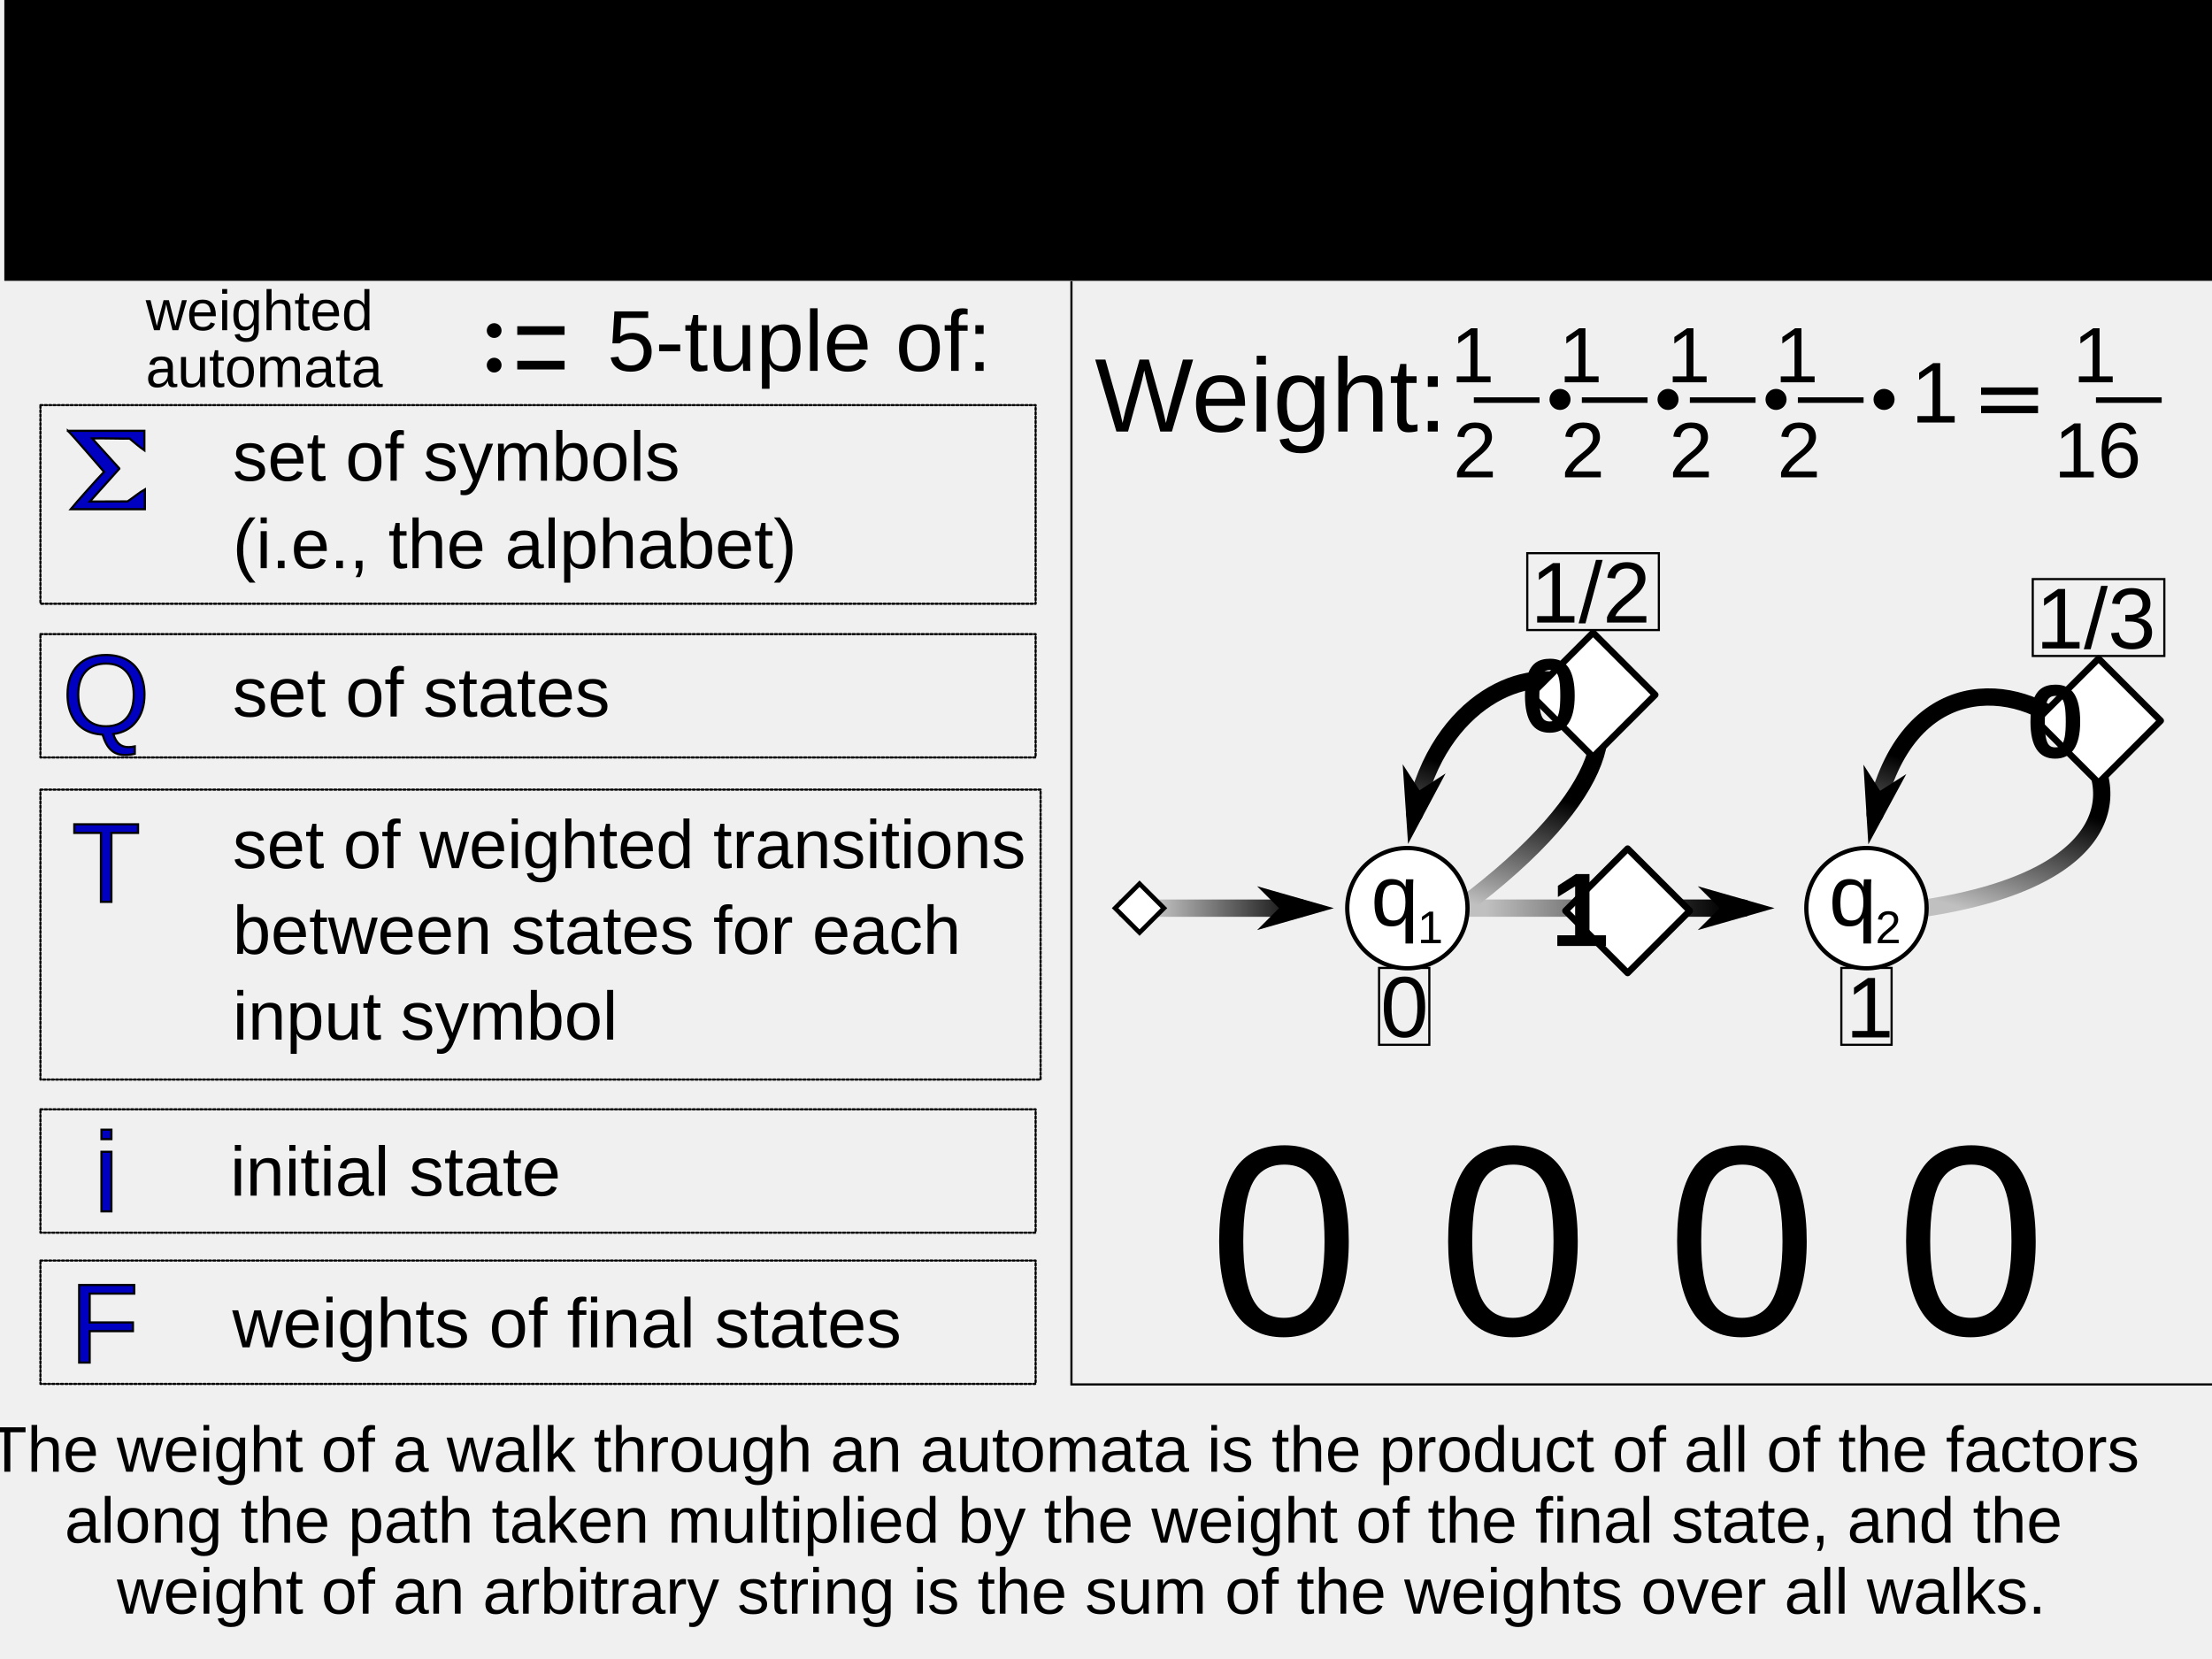
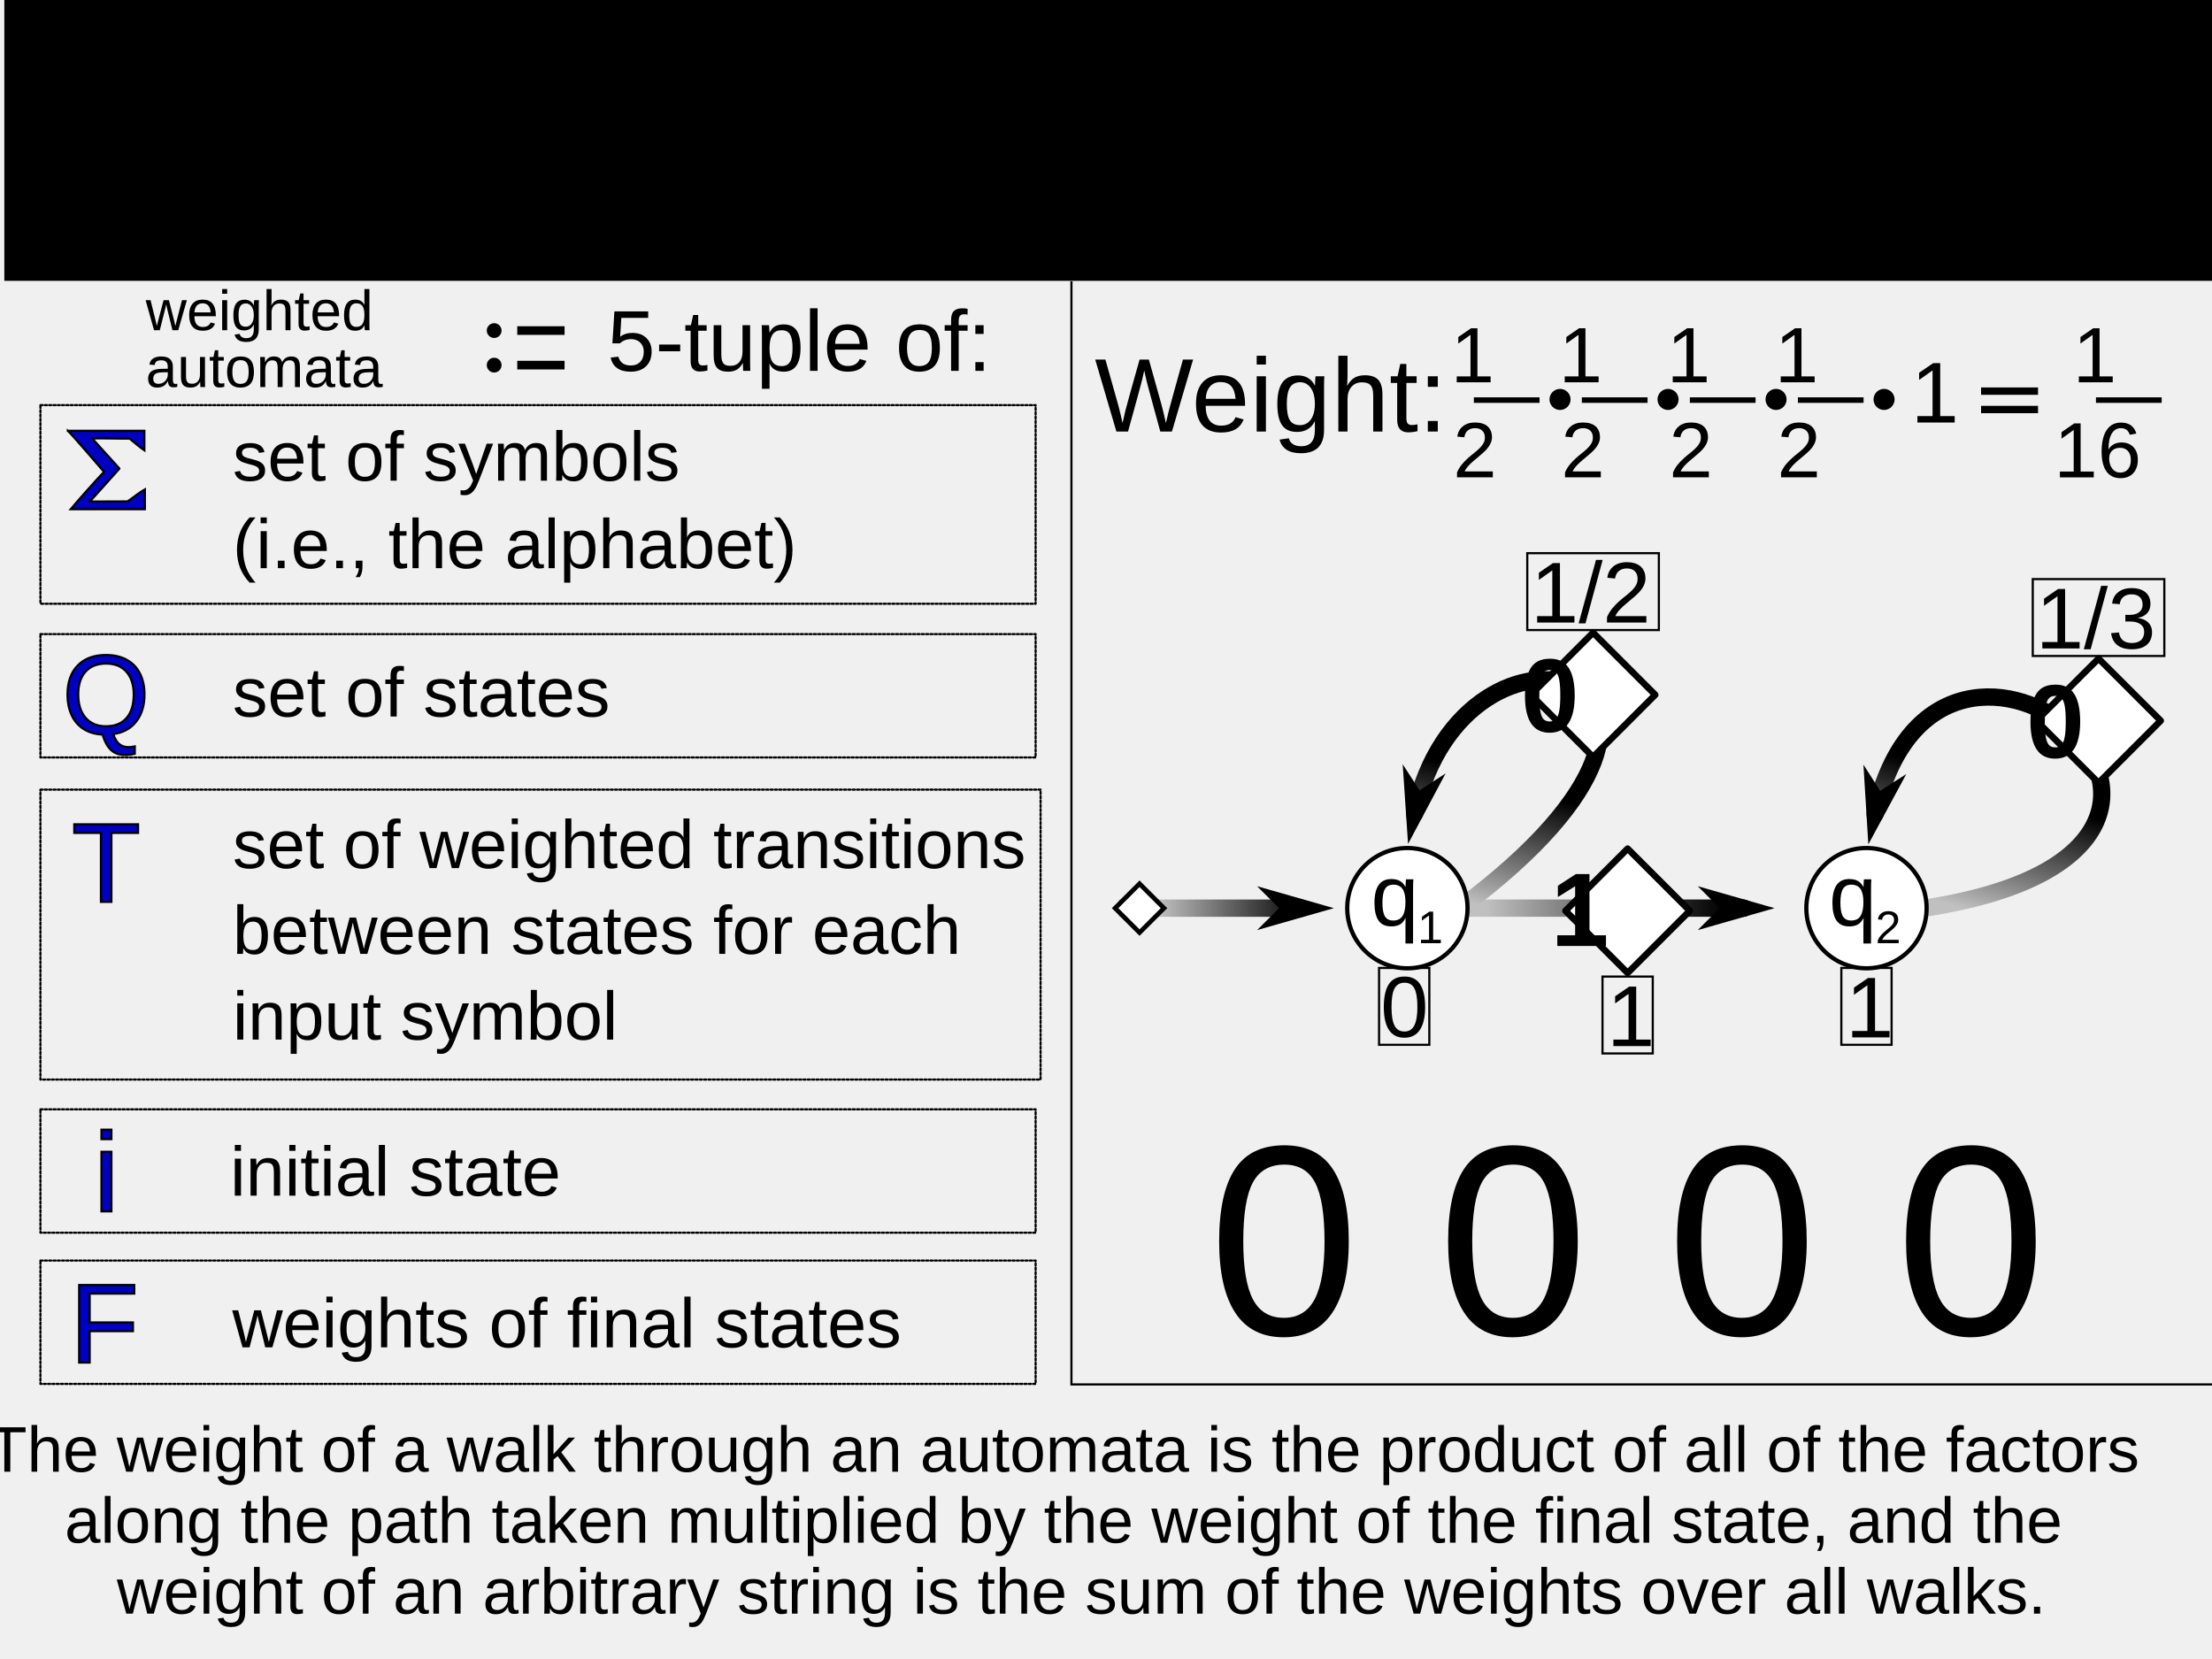
<svg xmlns="http://www.w3.org/2000/svg" xmlns:xlink="http://www.w3.org/1999/xlink" height="768" width="1024" id="svg2" version="1.1">
  <defs id="defs26765">
    <marker orient="auto" refY="0.0" refX="0.0" id="EmptyDiamondSstart" style="overflow:visible">
      <path id="path7055" d="M 0,-7.071 L -7.071,0 L 0,7.071 L 7.071,0 L 0,-7.071 z " style="fill-rule:evenodd;fill:#FFFFFF;stroke:#000000;stroke-width:1.0pt;marker-start:none" transform="scale(0.2) translate(6,0)" />
    </marker>
    <linearGradient id="linearGradient8340">
      <stop style="stop-color:#c0c0c0;stop-opacity:1;" offset="0" id="stop8342" />
      <stop style="stop-color:#000000;stop-opacity:1;" offset="1" id="stop8344" />
    </linearGradient>
    <marker orient="auto" refY="0.0" refX="0.0" id="Arrow1Send" style="overflow:visible;">
      <path id="path6948" d="M 0.0,0.0 L 5.0,-5.0 L -12.5,0.0 L 5.0,5.0 L 0.0,0.0 z " style="fill-rule:evenodd;stroke:#000000;stroke-width:1.0pt;marker-start:none;" transform="scale(0.2) rotate(180) translate(6,0)" />
-     </marker>
-     <marker orient="auto" refY="0.0" refX="0.0" id="EmptyDiamondM" style="overflow:visible">
-       <path id="path7043" d="M 0,-7.071 L -7.071,0 L 0,7.071 L 7.071,0 L 0,-7.071 z " style="fill-rule:evenodd;fill:#FFFFFF;stroke:#000000;stroke-width:1.0pt;marker-start:none" transform="scale(0.4)" />
-     </marker>
-     <marker orient="auto" refY="0.0" refX="0.0" id="Arrow1Mend" style="overflow:visible;">
-       <path id="path6942" d="M 0.0,0.0 L 5.0,-5.0 L -12.5,0.0 L 5.0,5.0 L 0.0,0.0 z " style="fill-rule:evenodd;stroke:#000000;stroke-width:1.0pt;marker-start:none;" transform="scale(0.4) rotate(180) translate(10,0)" />
    </marker>
    <linearGradient xlink:href="#linearGradient8340" id="linearGradient8346" x1="697.925" y1="320.413" x2="808.607" y2="320.413" gradientUnits="userSpaceOnUse" gradientTransform="translate(-10,100)" />
    <linearGradient xlink:href="#linearGradient8340" id="linearGradient8730" x1="546.186" y1="320.413" x2="614.607" y2="320.413" gradientUnits="userSpaceOnUse" gradientTransform="translate(-10,100)" />
    <linearGradient xlink:href="#linearGradient8340" id="linearGradient8736" gradientUnits="userSpaceOnUse" x1="697.925" y1="320.413" x2="715.146" y2="264.719" gradientTransform="translate(-10,100)" />
    <linearGradient xlink:href="#linearGradient8340" id="linearGradient8804" gradientUnits="userSpaceOnUse" x1="697.925" y1="320.413" x2="715.146" y2="264.719" gradientTransform="translate(210,100)" />
  </defs>
  <path id="path8792" d="m 890.975,420.413 c 183.313,-28.09 6.165,-175.799 -22.994,-43.487" style="fill:none;stroke:url(#linearGradient8804);stroke-width:8;stroke-linecap:round;stroke-linejoin:miter;stroke-miterlimit:4;stroke-opacity:1;stroke-dasharray:none;marker-start:none;marker-end:url(#Arrow1Send)" />
  <rect y="-3.0517578e-05" x="2" width="1022" style="fill:#000000;fill-opacity:1;stroke:none;display:inline" id="rect3686" height="130" />
  <path style="font-size:12px;fill:#0000c1;fill-opacity:1;stroke:#000000;stroke-opacity:1" id="path608" d="m 31.426,199.428 c 1.946,1.757 13.355,15.135 16.739,18.997 -3.385,3.525 -12.826,14.131 -15.424,17.294 l 34.329,0 0,-9.171 c -3.045,1.733 -5.063,3.625 -8.014,5.567 l -17.464,0.067 13.636,-15.198 0,-0.131 -12.559,-13.888 c 3.934,-0.149 15.493,0.201 17.344,0.074 1.897,1.584 4.566,3.881 6.818,5.429 l 0,-9.04 -35.406,0 z" />
  <text xml:space="preserve" style="font-size:32.4px;font-style:normal;font-variant:normal;font-weight:normal;font-stretch:normal;text-align:start;line-height:125%;letter-spacing:0px;word-spacing:0px;writing-mode:lr-tb;text-anchor:start;fill:#000000;fill-opacity:1;stroke:none;font-family:Arial;-inkscape-font-specification:Arial" x="107.695" y="222.516" id="text6268">
    <tspan x="107.695" y="222.516" id="tspan6272">set of symbols</tspan>
    <tspan x="107.695" y="263.016" id="tspan6276">(i.e., the alphabet)</tspan>
  </text>
  <text id="text6280" y="331.703" x="107.695" style="font-size:32.4px;font-style:normal;font-variant:normal;font-weight:normal;font-stretch:normal;text-align:start;line-height:125%;letter-spacing:0px;word-spacing:0px;writing-mode:lr-tb;text-anchor:start;fill:#000000;fill-opacity:1;stroke:none;font-family:Arial;-inkscape-font-specification:Arial" xml:space="preserve">
    <tspan id="tspan6284" y="331.703" x="107.695">set of states</tspan>
  </text>
  <text xml:space="preserve" style="font-size:52.181px;font-style:normal;font-variant:normal;font-weight:normal;font-stretch:normal;text-align:start;line-height:125%;letter-spacing:0px;word-spacing:0px;writing-mode:lr-tb;text-anchor:start;fill:#0000c1;fill-opacity:1;stroke:#000000;stroke-opacity:1;font-family:Arial;-inkscape-font-specification:Arial" x="28.789" y="339.653" id="text6288">
    <tspan id="tspan6290" x="28.789" y="339.653">Q</tspan>
  </text>
  <text xml:space="preserve" style="font-size:31.755px;font-style:normal;font-variant:normal;font-weight:normal;font-stretch:normal;text-align:start;line-height:125%;letter-spacing:0px;word-spacing:0px;writing-mode:lr-tb;text-anchor:start;fill:#000000;fill-opacity:1;stroke:none;font-family:Arial;-inkscape-font-specification:Arial" x="107.714" y="401.872" id="text6292">
    <tspan x="107.714" y="401.872" id="tspan6294">set of weighted transitions</tspan>
    <tspan x="107.714" y="441.566" id="tspan6300">between states for each</tspan>
    <tspan x="107.714" y="481.26" id="tspan6302">input symbol</tspan>
  </text>
  <text id="text6296" y="417.497" x="33.223" style="font-size:52.181px;font-style:normal;font-variant:normal;font-weight:normal;font-stretch:normal;text-align:start;line-height:125%;letter-spacing:0px;word-spacing:0px;writing-mode:lr-tb;text-anchor:start;fill:#0000c1;fill-opacity:1;stroke:#000000;stroke-opacity:1;font-family:Arial;-inkscape-font-specification:Arial" xml:space="preserve">
    <tspan y="417.497" x="33.223" id="tspan6298">T</tspan>
  </text>
  <text xml:space="preserve" style="font-size:52.181px;font-style:normal;font-variant:normal;font-weight:normal;font-stretch:normal;text-align:start;line-height:125%;letter-spacing:0px;word-spacing:0px;writing-mode:lr-tb;text-anchor:start;fill:#0000c1;fill-opacity:1;stroke:#000000;stroke-opacity:1;font-family:Arial;-inkscape-font-specification:Arial" x="43.491" y="560.774" id="text6304">
    <tspan id="tspan6306" x="43.491" y="560.774">i</tspan>
  </text>
  <text id="text6308" y="553.505" x="106.54" style="font-size:32.4px;font-style:normal;font-variant:normal;font-weight:normal;font-stretch:normal;text-align:start;line-height:125%;letter-spacing:0px;word-spacing:0px;writing-mode:lr-tb;text-anchor:start;fill:#000000;fill-opacity:1;stroke:none;font-family:Arial;-inkscape-font-specification:Arial" xml:space="preserve">
    <tspan id="tspan6314" y="553.505" x="106.54">initial state</tspan>
  </text>
  <text id="text6321" y="630.774" x="32.369" style="font-size:52.181px;font-style:normal;font-variant:normal;font-weight:normal;font-stretch:normal;text-align:start;line-height:125%;letter-spacing:0px;word-spacing:0px;writing-mode:lr-tb;text-anchor:start;fill:#0000c1;fill-opacity:1;stroke:#000000;stroke-opacity:1;font-family:Arial;-inkscape-font-specification:Arial" xml:space="preserve">
    <tspan y="630.774" x="32.369" id="tspan6323">F</tspan>
  </text>
  <text xml:space="preserve" style="font-size:32.4px;font-style:normal;font-variant:normal;font-weight:normal;font-stretch:normal;text-align:start;line-height:125%;letter-spacing:0px;word-spacing:0px;writing-mode:lr-tb;text-anchor:start;fill:#000000;fill-opacity:1;stroke:none;font-family:Arial;-inkscape-font-specification:Arial" x="107.521" y="623.703" id="text6325">
    <tspan x="107.521" y="623.703" id="tspan6327">weights of final states</tspan>
  </text>
  <path style="fill:none;stroke:#000000;stroke-width:1px;stroke-linecap:butt;stroke-linejoin:miter;stroke-opacity:1" d="m 496,130.178 0,510.715 529.936,0" id="path6329" />
  <g id="g9196">
    <text id="text5954" y="152.858" x="67.443" style="font-size:26.317px;font-style:normal;font-variant:normal;font-weight:normal;font-stretch:normal;text-align:start;line-height:100%;letter-spacing:0px;word-spacing:0px;writing-mode:lr-tb;text-anchor:start;fill:#000000;fill-opacity:1;stroke:none;font-family:Arial;-inkscape-font-specification:Arial" xml:space="preserve">
      <tspan id="tspan9168" x="67.443" y="152.858">weighted</tspan>
      <tspan id="tspan9170" x="67.443" y="179.175">automata</tspan>
    </text>
    <path transform="translate(-18.98249,-172.8602)" d="m 251.169,325.889 a 3.422,3.422 0 1 1 -6.844,0 3.422,3.422 0 1 1 6.844,0 z" id="path3066" style="fill:#000000;fill-opacity:1;stroke:none" />
    <path style="fill:#000000;fill-opacity:1;stroke:none" id="path3074" d="m 251.169,325.889 a 3.422,3.422 0 1 1 -6.844,0 3.422,3.422 0 1 1 6.844,0 z" transform="translate(-18.98249,-156.8602)" />
    <path id="path3070" d="m 239.455,153.028 21.9,0" style="fill:none;stroke:#000000;stroke-width:4;stroke-linecap:butt;stroke-linejoin:miter;stroke-miterlimit:4;stroke-opacity:1;stroke-dasharray:none" />
    <path style="fill:none;stroke:#000000;stroke-width:4;stroke-linecap:butt;stroke-linejoin:miter;stroke-miterlimit:4;stroke-opacity:1;stroke-dasharray:none" d="m 239.455,169.028 21.9,0" id="path3076" />
    <text xml:space="preserve" style="font-size:40px;font-style:normal;font-variant:normal;font-weight:normal;font-stretch:normal;text-align:start;line-height:125%;letter-spacing:0px;word-spacing:0px;writing-mode:lr-tb;text-anchor:start;fill:#000000;fill-opacity:1;stroke:none;font-family:Arial;-inkscape-font-specification:Arial" x="281.097" y="171.675" id="text6331">
      <tspan id="tspan6333" x="281.097" y="171.675">5-tuple of:</tspan>
    </text>
  </g>
  <rect style="fill:none;stroke:#000000;stroke-width:1;stroke-linecap:round;stroke-linejoin:round;stroke-miterlimit:4;stroke-opacity:1;stroke-dasharray:1, 1;stroke-dashoffset:0" id="rect6843" width="460.703" height="91.947" x="18.715" y="187.546" />
  <rect y="293.546" x="18.715" height="57.104" width="460.703" id="rect6845" style="fill:none;stroke:#000000;stroke-width:1;stroke-linecap:round;stroke-linejoin:round;stroke-miterlimit:4;stroke-opacity:1;stroke-dasharray:1, 1;stroke-dashoffset:0" />
  <rect y="365.546" x="18.715" height="134.212" width="463.002" id="rect6847" style="fill:none;stroke:#000000;stroke-width:1;stroke-linecap:round;stroke-linejoin:round;stroke-miterlimit:4;stroke-opacity:1;stroke-dasharray:1, 1;stroke-dashoffset:0" />
  <rect style="fill:none;stroke:#000000;stroke-width:1;stroke-linecap:round;stroke-linejoin:round;stroke-miterlimit:4;stroke-opacity:1;stroke-dasharray:1, 1;stroke-dashoffset:0" id="rect6849" width="460.703" height="57.104" x="18.715" y="513.546" />
  <rect y="583.546" x="18.715" height="57.104" width="460.703" id="rect6851" style="fill:none;stroke:#000000;stroke-width:1;stroke-linecap:round;stroke-linejoin:round;stroke-miterlimit:4;stroke-opacity:1;stroke-dasharray:1, 1;stroke-dashoffset:0" />
  <text xml:space="preserve" style="font-size:29.866px;font-style:normal;font-variant:normal;font-weight:normal;font-stretch:normal;text-align:center;line-height:110%;letter-spacing:0px;word-spacing:0px;writing-mode:lr-tb;text-anchor:middle;fill:#000000;fill-opacity:1;stroke:none;font-family:Arial;-inkscape-font-specification:Arial" x="513.079" y="681.287" id="text6853">
    <tspan x="513.079" y="681.287" id="tspan9156">The weight of a walk through an automata is the product of all of the factors</tspan>
    <tspan x="513.079" y="714.139" id="tspan9160">along the path taken multiplied by the weight of the final state, and the</tspan>
    <tspan x="513.079" y="746.991" id="tspan9162">weight of an arbitrary string is the sum of the weights over all walks.</tspan>
  </text>
  <path transform="matrix(0.6561,0,0,0.6561,484.1704,267.6652)" style="fill:#ffffff;fill-opacity:1;stroke:#000000;stroke-width:3;stroke-linecap:round;stroke-linejoin:round;stroke-miterlimit:4;stroke-opacity:1;stroke-dasharray:none;stroke-dashoffset:0" id="path6910" d="m 621.42,232.812 a 42.432,42.432 0 1 1 -84.864,0 42.432,42.432 0 1 1 84.864,0 z" />
  <text xml:space="preserve" style="font-size:125.537px;font-style:normal;font-variant:normal;font-weight:normal;font-stretch:normal;text-align:start;line-height:125%;letter-spacing:0px;word-spacing:0px;writing-mode:lr-tb;text-anchor:start;fill:#000000;fill-opacity:1;stroke:none;font-family:Arial;-inkscape-font-specification:Arial" x="559.48" y="617.846" id="text6912">
    <tspan id="tspan6914" x="559.48" y="617.846">0</tspan>
  </text>
  <text id="text6916" y="617.846" x="665.48" style="font-size:125.537px;font-style:normal;font-variant:normal;font-weight:normal;font-stretch:normal;text-align:start;line-height:125%;letter-spacing:0px;word-spacing:0px;writing-mode:lr-tb;text-anchor:start;fill:#000000;fill-opacity:1;stroke:none;font-family:Arial;-inkscape-font-specification:Arial" xml:space="preserve">
    <tspan y="617.846" x="665.48" id="tspan6918">0</tspan>
  </text>
  <text xml:space="preserve" style="font-size:125.537px;font-style:normal;font-variant:normal;font-weight:normal;font-stretch:normal;text-align:start;line-height:125%;letter-spacing:0px;word-spacing:0px;writing-mode:lr-tb;text-anchor:start;fill:#000000;fill-opacity:1;stroke:none;font-family:Arial;-inkscape-font-specification:Arial" x="771.48" y="617.846" id="text6920">
    <tspan id="tspan6922" x="771.48" y="617.846">0</tspan>
  </text>
  <text id="text6924" y="617.846" x="877.48" style="font-size:125.537px;font-style:normal;font-variant:normal;font-weight:normal;font-stretch:normal;text-align:start;line-height:125%;letter-spacing:0px;word-spacing:0px;writing-mode:lr-tb;text-anchor:start;fill:#000000;fill-opacity:1;stroke:none;font-family:Arial;-inkscape-font-specification:Arial" xml:space="preserve">
    <tspan y="617.846" x="877.48" id="tspan6926">0</tspan>
  </text>
  <path style="fill:none;stroke:url(#linearGradient8730);stroke-width:8;stroke-linecap:butt;stroke-linejoin:miter;stroke-miterlimit:4;stroke-opacity:1;stroke-dasharray:none;marker-start:url(#EmptyDiamondSstart);marker-end:url(#Arrow1Send)" d="m 517.925,420.413 85.282,0" id="path6928" />
  <path id="path7956" d="m 677.925,420.413 129.282,0" style="fill:none;stroke:url(#linearGradient8346);stroke-width:8;stroke-linecap:round;stroke-linejoin:miter;stroke-miterlimit:4;stroke-opacity:1;stroke-dasharray:none;marker-start:none;marker-end:url(#Arrow1Send)" />
  <path style="fill:none;stroke:url(#linearGradient8736);stroke-width:8;stroke-linecap:round;stroke-linejoin:miter;stroke-miterlimit:4;stroke-opacity:1;stroke-dasharray:none;marker-start:none;marker-end:url(#Arrow1Send)" d="m 675.925,420.413 c 146.167,-108.843 1.73,-150.267 -21.101,-43.7" id="path8732" />
  <path style="fill:#ffffff;fill-opacity:1;stroke:#000000;stroke-width:3;stroke-linecap:round;stroke-linejoin:round;stroke-miterlimit:4;stroke-opacity:1;stroke-dasharray:none;stroke-dashoffset:0" id="path6906" d="m 621.42,232.812 a 42.432,42.432 0 1 1 -84.864,0 42.432,42.432 0 1 1 84.864,0 z" transform="matrix(0.6561,0,0,0.6561,271.6455,267.6652)" />
  <rect style="fill:#ffffff;fill-opacity:1;stroke:#000000;stroke-width:3.041;stroke-linecap:round;stroke-linejoin:round;stroke-miterlimit:4;stroke-opacity:1;stroke-dasharray:none;stroke-dashoffset:0" id="rect8752" width="40.689" height="40.689" x="273.697" y="728.566" transform="matrix(0.7071068,-0.7071068,0.7071068,0.7071068,0,0)" />
  <text xml:space="preserve" style="font-size:48.4px;font-style:normal;font-variant:normal;font-weight:bold;font-stretch:normal;text-align:center;line-height:125%;letter-spacing:0px;word-spacing:0px;writing-mode:lr-tb;text-anchor:middle;fill:#000000;fill-opacity:1;stroke:none;font-family:Arial;-inkscape-font-specification:Arial Bold" x="737.667" y="338.739" id="text8754">
    <tspan id="tspan8756" x="737.667" y="338.739">0</tspan>
  </text>
  <rect transform="matrix(0.7071068,-0.7071068,0.7071068,0.7071068,0,0)" y="810.59" x="214.3" height="40.689" width="40.689" id="rect8776" style="fill:#ffffff;fill-opacity:1;stroke:#000000;stroke-width:3.041;stroke-linecap:round;stroke-linejoin:round;stroke-miterlimit:4;stroke-opacity:1;stroke-dasharray:none;stroke-dashoffset:0" />
  <text id="text8778" y="437.919" x="751.51" style="font-size:48.4px;font-style:normal;font-variant:normal;font-weight:bold;font-stretch:normal;text-align:center;line-height:125%;letter-spacing:0px;word-spacing:0px;writing-mode:lr-tb;text-anchor:middle;fill:#000000;fill-opacity:1;stroke:none;font-family:Arial;-inkscape-font-specification:Arial Bold" xml:space="preserve">
    <tspan y="437.919" x="751.51" id="tspan8780">1</tspan>
  </text>
  <rect transform="matrix(0.7071068,-0.7071068,0.7071068,0.7071068,0,0)" y="902.514" x="430.674" height="40.689" width="40.689" id="rect8794" style="fill:#ffffff;fill-opacity:1;stroke:#000000;stroke-width:3.041;stroke-linecap:round;stroke-linejoin:round;stroke-miterlimit:4;stroke-opacity:1;stroke-dasharray:none;stroke-dashoffset:0" />
  <text id="text8796" y="350.739" x="971.667" style="font-size:48.4px;font-style:normal;font-variant:normal;font-weight:bold;font-stretch:normal;text-align:center;line-height:125%;letter-spacing:0px;word-spacing:0px;writing-mode:lr-tb;text-anchor:middle;fill:#000000;fill-opacity:1;stroke:none;font-family:Arial;-inkscape-font-specification:Arial Bold" xml:space="preserve">
    <tspan y="350.739" x="971.667" id="tspan8798">0</tspan>
  </text>
  <text xml:space="preserve" style="font-size:40px;font-style:normal;font-variant:normal;font-weight:normal;font-stretch:normal;text-align:start;line-height:125%;letter-spacing:0px;word-spacing:0px;writing-mode:lr-tb;text-anchor:start;fill:#000000;fill-opacity:1;stroke:none;font-family:Arial;-inkscape-font-specification:Arial" x="634.597" y="428.465" id="text8806">
    <tspan id="tspan8808" x="634.597" y="428.465">q</tspan>
  </text>
  <text xml:space="preserve" style="font-size:21.258px;font-style:normal;font-variant:normal;font-weight:normal;font-stretch:normal;text-align:start;line-height:125%;letter-spacing:0px;word-spacing:0px;writing-mode:lr-tb;text-anchor:start;fill:#000000;fill-opacity:1;stroke:none;font-family:Arial;-inkscape-font-specification:Arial" x="656.209" y="436.641" id="text8814">
    <tspan id="tspan8816" x="656.209" y="436.641">1</tspan>
  </text>
  <text id="text8818" y="428.465" x="846.597" style="font-size:40px;font-style:normal;font-variant:normal;font-weight:normal;font-stretch:normal;text-align:start;line-height:125%;letter-spacing:0px;word-spacing:0px;writing-mode:lr-tb;text-anchor:start;fill:#000000;fill-opacity:1;stroke:none;font-family:Arial;-inkscape-font-specification:Arial" xml:space="preserve">
    <tspan y="428.465" x="846.597" id="tspan8820">q</tspan>
  </text>
  <text id="text8822" y="436.641" x="868.209" style="font-size:21.258px;font-style:normal;font-variant:normal;font-weight:normal;font-stretch:normal;text-align:start;line-height:125%;letter-spacing:0px;word-spacing:0px;writing-mode:lr-tb;text-anchor:start;fill:#000000;fill-opacity:1;stroke:none;font-family:Arial;-inkscape-font-specification:Arial" xml:space="preserve">
    <tspan y="436.641" x="868.209" id="tspan8824">2</tspan>
  </text>
  <text xml:space="preserve" style="font-size:48.4px;font-style:normal;font-variant:normal;font-weight:normal;font-stretch:normal;text-align:start;line-height:125%;letter-spacing:0px;word-spacing:0px;writing-mode:lr-tb;text-anchor:start;fill:#000000;fill-opacity:1;stroke:none;font-family:Arial;-inkscape-font-specification:Arial" x="506.801" y="199.766" id="text8517">
    <tspan id="tspan8519" x="506.801" y="199.766">Weight:</tspan>
  </text>
  <text xml:space="preserve" style="font-size:40px;font-style:normal;font-variant:normal;font-weight:normal;font-stretch:normal;text-align:start;line-height:125%;letter-spacing:0px;word-spacing:0px;writing-mode:lr-tb;text-anchor:start;fill:#000000;fill-opacity:1;stroke:none;font-family:Arial;-inkscape-font-specification:Arial" x="708.552" y="288.192" id="text8521">
    <tspan id="tspan8523" x="708.552" y="288.192">1/2</tspan>
  </text>
  <text id="text8525" y="300.182" x="942.406" style="font-size:40px;font-style:normal;font-variant:normal;font-weight:normal;font-stretch:normal;text-align:start;line-height:125%;letter-spacing:0px;word-spacing:0px;writing-mode:lr-tb;text-anchor:start;fill:#000000;fill-opacity:1;stroke:none;font-family:Arial;-inkscape-font-specification:Arial" xml:space="preserve">
    <tspan y="300.182" x="942.406" id="tspan8527">1/3</tspan>
  </text>
  <text id="text8557" y="176.963" x="696.86" style="font-size:36.351px;font-style:normal;font-variant:normal;font-weight:normal;font-stretch:normal;text-align:center;line-height:125%;letter-spacing:0px;word-spacing:0px;writing-mode:lr-tb;text-anchor:middle;fill:#000000;fill-opacity:1;stroke:none;font-family:Arial;-inkscape-font-specification:Arial" xml:space="preserve">
    <tspan y="176.963" x="696.86" id="tspan8559">1</tspan>
  </text>
  <path style="fill:none;stroke:#000000;stroke-width:2.554;stroke-linecap:butt;stroke-linejoin:miter;stroke-miterlimit:4;stroke-opacity:1;stroke-dasharray:none" d="m 682.284,185.218 30.419,0" id="path8561" />
  <text xml:space="preserve" style="font-size:36.351px;font-style:normal;font-variant:normal;font-weight:normal;font-stretch:normal;text-align:center;line-height:125%;letter-spacing:0px;word-spacing:0px;writing-mode:lr-tb;text-anchor:middle;fill:#000000;fill-opacity:1;stroke:none;font-family:Arial;-inkscape-font-specification:Arial" x="697.929" y="220.963" id="text8565">
    <tspan id="tspan8567" x="697.929" y="220.963">2</tspan>
  </text>
  <text xml:space="preserve" style="font-size:36.351px;font-style:normal;font-variant:normal;font-weight:normal;font-stretch:normal;text-align:center;line-height:125%;letter-spacing:0px;word-spacing:0px;writing-mode:lr-tb;text-anchor:middle;fill:#000000;fill-opacity:1;stroke:none;font-family:Arial;-inkscape-font-specification:Arial" x="746.86" y="176.963" id="text9101">
    <tspan id="tspan9103" x="746.86" y="176.963">1</tspan>
  </text>
  <path id="path9105" d="m 732.284,185.218 30.419,0" style="fill:none;stroke:#000000;stroke-width:2.554;stroke-linecap:butt;stroke-linejoin:miter;stroke-miterlimit:4;stroke-opacity:1;stroke-dasharray:none" />
  <text id="text9107" y="220.963" x="747.929" style="font-size:36.351px;font-style:normal;font-variant:normal;font-weight:normal;font-stretch:normal;text-align:center;line-height:125%;letter-spacing:0px;word-spacing:0px;writing-mode:lr-tb;text-anchor:middle;fill:#000000;fill-opacity:1;stroke:none;font-family:Arial;-inkscape-font-specification:Arial" xml:space="preserve">
    <tspan y="220.963" x="747.929" id="tspan9109">2</tspan>
  </text>
  <text id="text9111" y="176.963" x="796.86" style="font-size:36.351px;font-style:normal;font-variant:normal;font-weight:normal;font-stretch:normal;text-align:center;line-height:125%;letter-spacing:0px;word-spacing:0px;writing-mode:lr-tb;text-anchor:middle;fill:#000000;fill-opacity:1;stroke:none;font-family:Arial;-inkscape-font-specification:Arial" xml:space="preserve">
    <tspan y="176.963" x="796.86" id="tspan9113">1</tspan>
  </text>
  <path style="fill:none;stroke:#000000;stroke-width:2.554;stroke-linecap:butt;stroke-linejoin:miter;stroke-miterlimit:4;stroke-opacity:1;stroke-dasharray:none" d="m 782.284,185.218 30.419,0" id="path9115" />
  <text xml:space="preserve" style="font-size:36.351px;font-style:normal;font-variant:normal;font-weight:normal;font-stretch:normal;text-align:center;line-height:125%;letter-spacing:0px;word-spacing:0px;writing-mode:lr-tb;text-anchor:middle;fill:#000000;fill-opacity:1;stroke:none;font-family:Arial;-inkscape-font-specification:Arial" x="797.929" y="220.963" id="text9117">
    <tspan id="tspan9119" x="797.929" y="220.963">2</tspan>
  </text>
  <text xml:space="preserve" style="font-size:36.351px;font-style:normal;font-variant:normal;font-weight:normal;font-stretch:normal;text-align:center;line-height:125%;letter-spacing:0px;word-spacing:0px;writing-mode:lr-tb;text-anchor:middle;fill:#000000;fill-opacity:1;stroke:none;font-family:Arial;-inkscape-font-specification:Arial" x="846.86" y="176.963" id="text9121">
    <tspan id="tspan9123" x="846.86" y="176.963">1</tspan>
  </text>
  <path id="path9125" d="m 832.284,185.218 30.419,0" style="fill:none;stroke:#000000;stroke-width:2.554;stroke-linecap:butt;stroke-linejoin:miter;stroke-miterlimit:4;stroke-opacity:1;stroke-dasharray:none" />
  <text id="text9127" y="220.963" x="847.929" style="font-size:36.351px;font-style:normal;font-variant:normal;font-weight:normal;font-stretch:normal;text-align:center;line-height:125%;letter-spacing:0px;word-spacing:0px;writing-mode:lr-tb;text-anchor:middle;fill:#000000;fill-opacity:1;stroke:none;font-family:Arial;-inkscape-font-specification:Arial" xml:space="preserve">
    <tspan y="220.963" x="847.929" id="tspan9129">2</tspan>
  </text>
  <g transform="matrix(0.8514578,0,0,0.8514578,809.1415,21.44074)" id="g9131">
    <path style="fill:none;stroke:#000000;stroke-width:4;stroke-linecap:butt;stroke-linejoin:miter;stroke-miterlimit:4;stroke-opacity:1;stroke-dasharray:none" d="m 126.79,187.474 30.972,0" id="path9133" />
    <path id="path9135" d="m 126.79,197.474 30.972,0" style="fill:none;stroke:#000000;stroke-width:4;stroke-linecap:butt;stroke-linejoin:miter;stroke-miterlimit:4;stroke-opacity:1;stroke-dasharray:none" />
  </g>
  <text id="text9137" y="176.963" x="984.86" style="font-size:36.351px;font-style:normal;font-variant:normal;font-weight:normal;font-stretch:normal;text-align:center;line-height:125%;letter-spacing:0px;word-spacing:0px;writing-mode:lr-tb;text-anchor:middle;fill:#000000;fill-opacity:1;stroke:none;font-family:Arial;-inkscape-font-specification:Arial" xml:space="preserve">
    <tspan y="176.963" x="984.86" id="tspan9139">1</tspan>
  </text>
  <path style="fill:none;stroke:#000000;stroke-width:2.554;stroke-linecap:butt;stroke-linejoin:miter;stroke-miterlimit:4;stroke-opacity:1;stroke-dasharray:none" d="m 970.284,185.218 30.419,0" id="path9141" />
  <text xml:space="preserve" style="font-size:36.351px;font-style:normal;font-variant:normal;font-weight:normal;font-stretch:normal;text-align:center;line-height:125%;letter-spacing:0px;word-spacing:0px;writing-mode:lr-tb;text-anchor:middle;fill:#000000;fill-opacity:1;stroke:none;font-family:Arial;-inkscape-font-specification:Arial" x="986.203" y="221.002" id="text9143">
    <tspan id="tspan9145" x="986.203" y="221.002">16</tspan>
  </text>
  <text xml:space="preserve" style="font-size:40px;font-style:normal;font-variant:normal;font-weight:normal;font-stretch:normal;text-align:start;line-height:125%;letter-spacing:0px;word-spacing:0px;writing-mode:lr-tb;text-anchor:start;fill:#000000;fill-opacity:1;stroke:none;font-family:Arial;-inkscape-font-specification:Arial" x="639.048" y="480.006" id="text9207">
    <tspan id="tspan9209" x="639.048" y="480.006">0</tspan>
  </text>
  <text id="text9211" y="480.25" x="854.416" style="font-size:40px;font-style:normal;font-variant:normal;font-weight:normal;font-stretch:normal;text-align:start;line-height:125%;letter-spacing:0px;word-spacing:0px;writing-mode:lr-tb;text-anchor:start;fill:#000000;fill-opacity:1;stroke:none;font-family:Arial;-inkscape-font-specification:Arial" xml:space="preserve">
    <tspan y="480.25" x="854.416" id="tspan9213">1</tspan>
  </text>
  <text xml:space="preserve" style="font-size:40px;font-style:normal;font-variant:normal;font-weight:normal;font-stretch:normal;text-align:start;line-height:125%;letter-spacing:0px;word-spacing:0px;writing-mode:lr-tb;text-anchor:start;fill:#000000;fill-opacity:1;stroke:none;font-family:Arial;-inkscape-font-specification:Arial" x="884.583" y="195.609" id="text9215">
    <tspan id="tspan9217" x="884.583" y="195.609">1</tspan>
  </text>
  <path style="fill:#000000;fill-opacity:1;stroke:none" id="path9261" d="m 727.67,185.676 a 4.876,4.876 0 1 1 -9.752,0 4.876,4.876 0 1 1 9.752,0 z" transform="translate(-0.610286,-0.769931)" />
  <path transform="translate(49.38971,-0.769931)" d="m 727.67,185.676 a 4.876,4.876 0 1 1 -9.752,0 4.876,4.876 0 1 1 9.752,0 z" id="path9263" style="fill:#000000;fill-opacity:1;stroke:none" />
  <path style="fill:#000000;fill-opacity:1;stroke:none" id="path9265" d="m 727.67,185.676 a 4.876,4.876 0 1 1 -9.752,0 4.876,4.876 0 1 1 9.752,0 z" transform="translate(99.38971,-0.769931)" />
  <path transform="translate(149.3897,-0.769931)" d="m 727.67,185.676 a 4.876,4.876 0 1 1 -9.752,0 4.876,4.876 0 1 1 9.752,0 z" id="path9267" style="fill:#000000;fill-opacity:1;stroke:none" />
  <rect style="fill:none;stroke:#000000;stroke-opacity:1" id="rect9269" width="60.91" height="35.588" x="707.023" y="256.081" />
  <rect y="268.081" x="941.023" height="35.588" width="60.91" id="rect9271" style="fill:none;stroke:#000000;stroke-opacity:1" />
  <rect style="fill:none;stroke:#000000;stroke-opacity:1" id="rect9273" width="23.269" height="35.588" x="852.41" y="448.081" />
  <rect y="448.081" x="638.41" height="35.588" width="23.269" id="rect9275" style="fill:none;stroke:#000000;stroke-opacity:1" />
+   <g id="g10137" transform="translate(1.433513,0)">
+     <text id="text10129" y="484.25" x="742.416" style="font-size:40px;font-style:normal;font-variant:normal;font-weight:normal;font-stretch:normal;text-align:start;line-height:125%;letter-spacing:0px;word-spacing:0px;writing-mode:lr-tb;text-anchor:start;fill:#000000;fill-opacity:1;stroke:none;font-family:Arial;-inkscape-font-specification:Arial" xml:space="preserve">
+       <tspan y="484.25" x="742.416" id="tspan10131">1</tspan>
+     </text>
+     <rect style="fill:none;stroke:#000000;stroke-opacity:1" id="rect10133" width="23.269" height="35.588" x="740.41" y="452.081" />
+   </g>
</svg>
